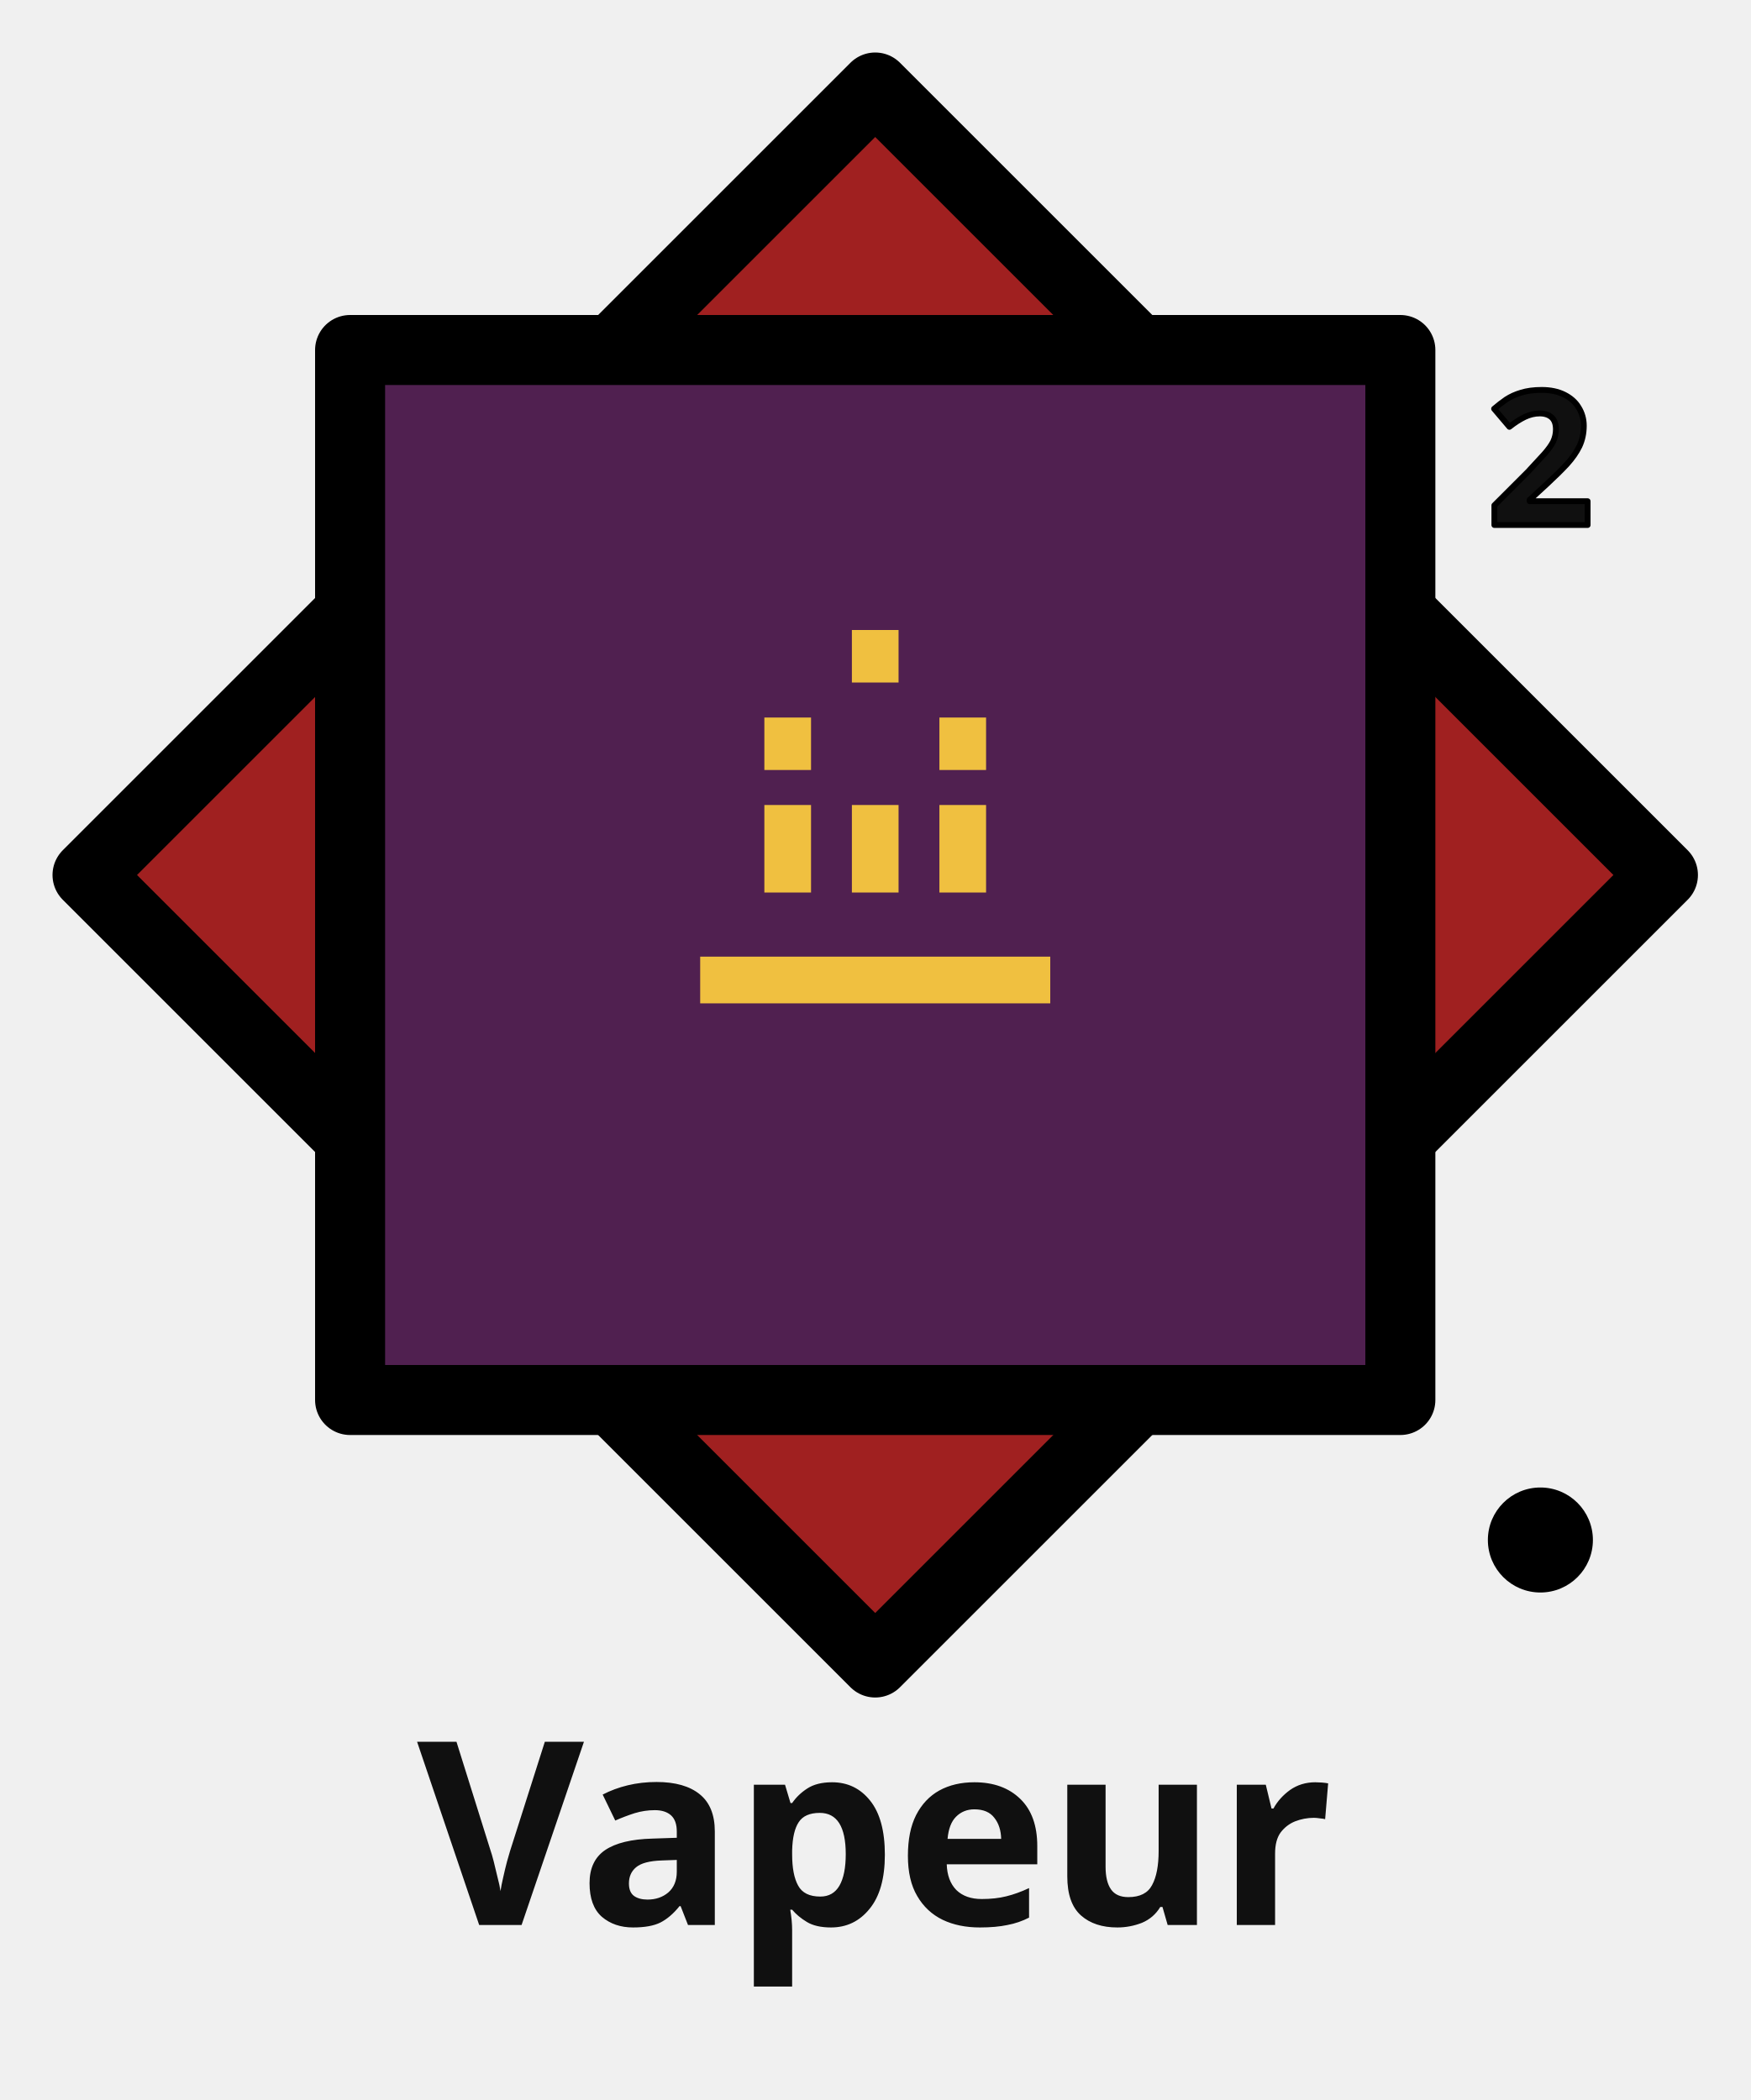
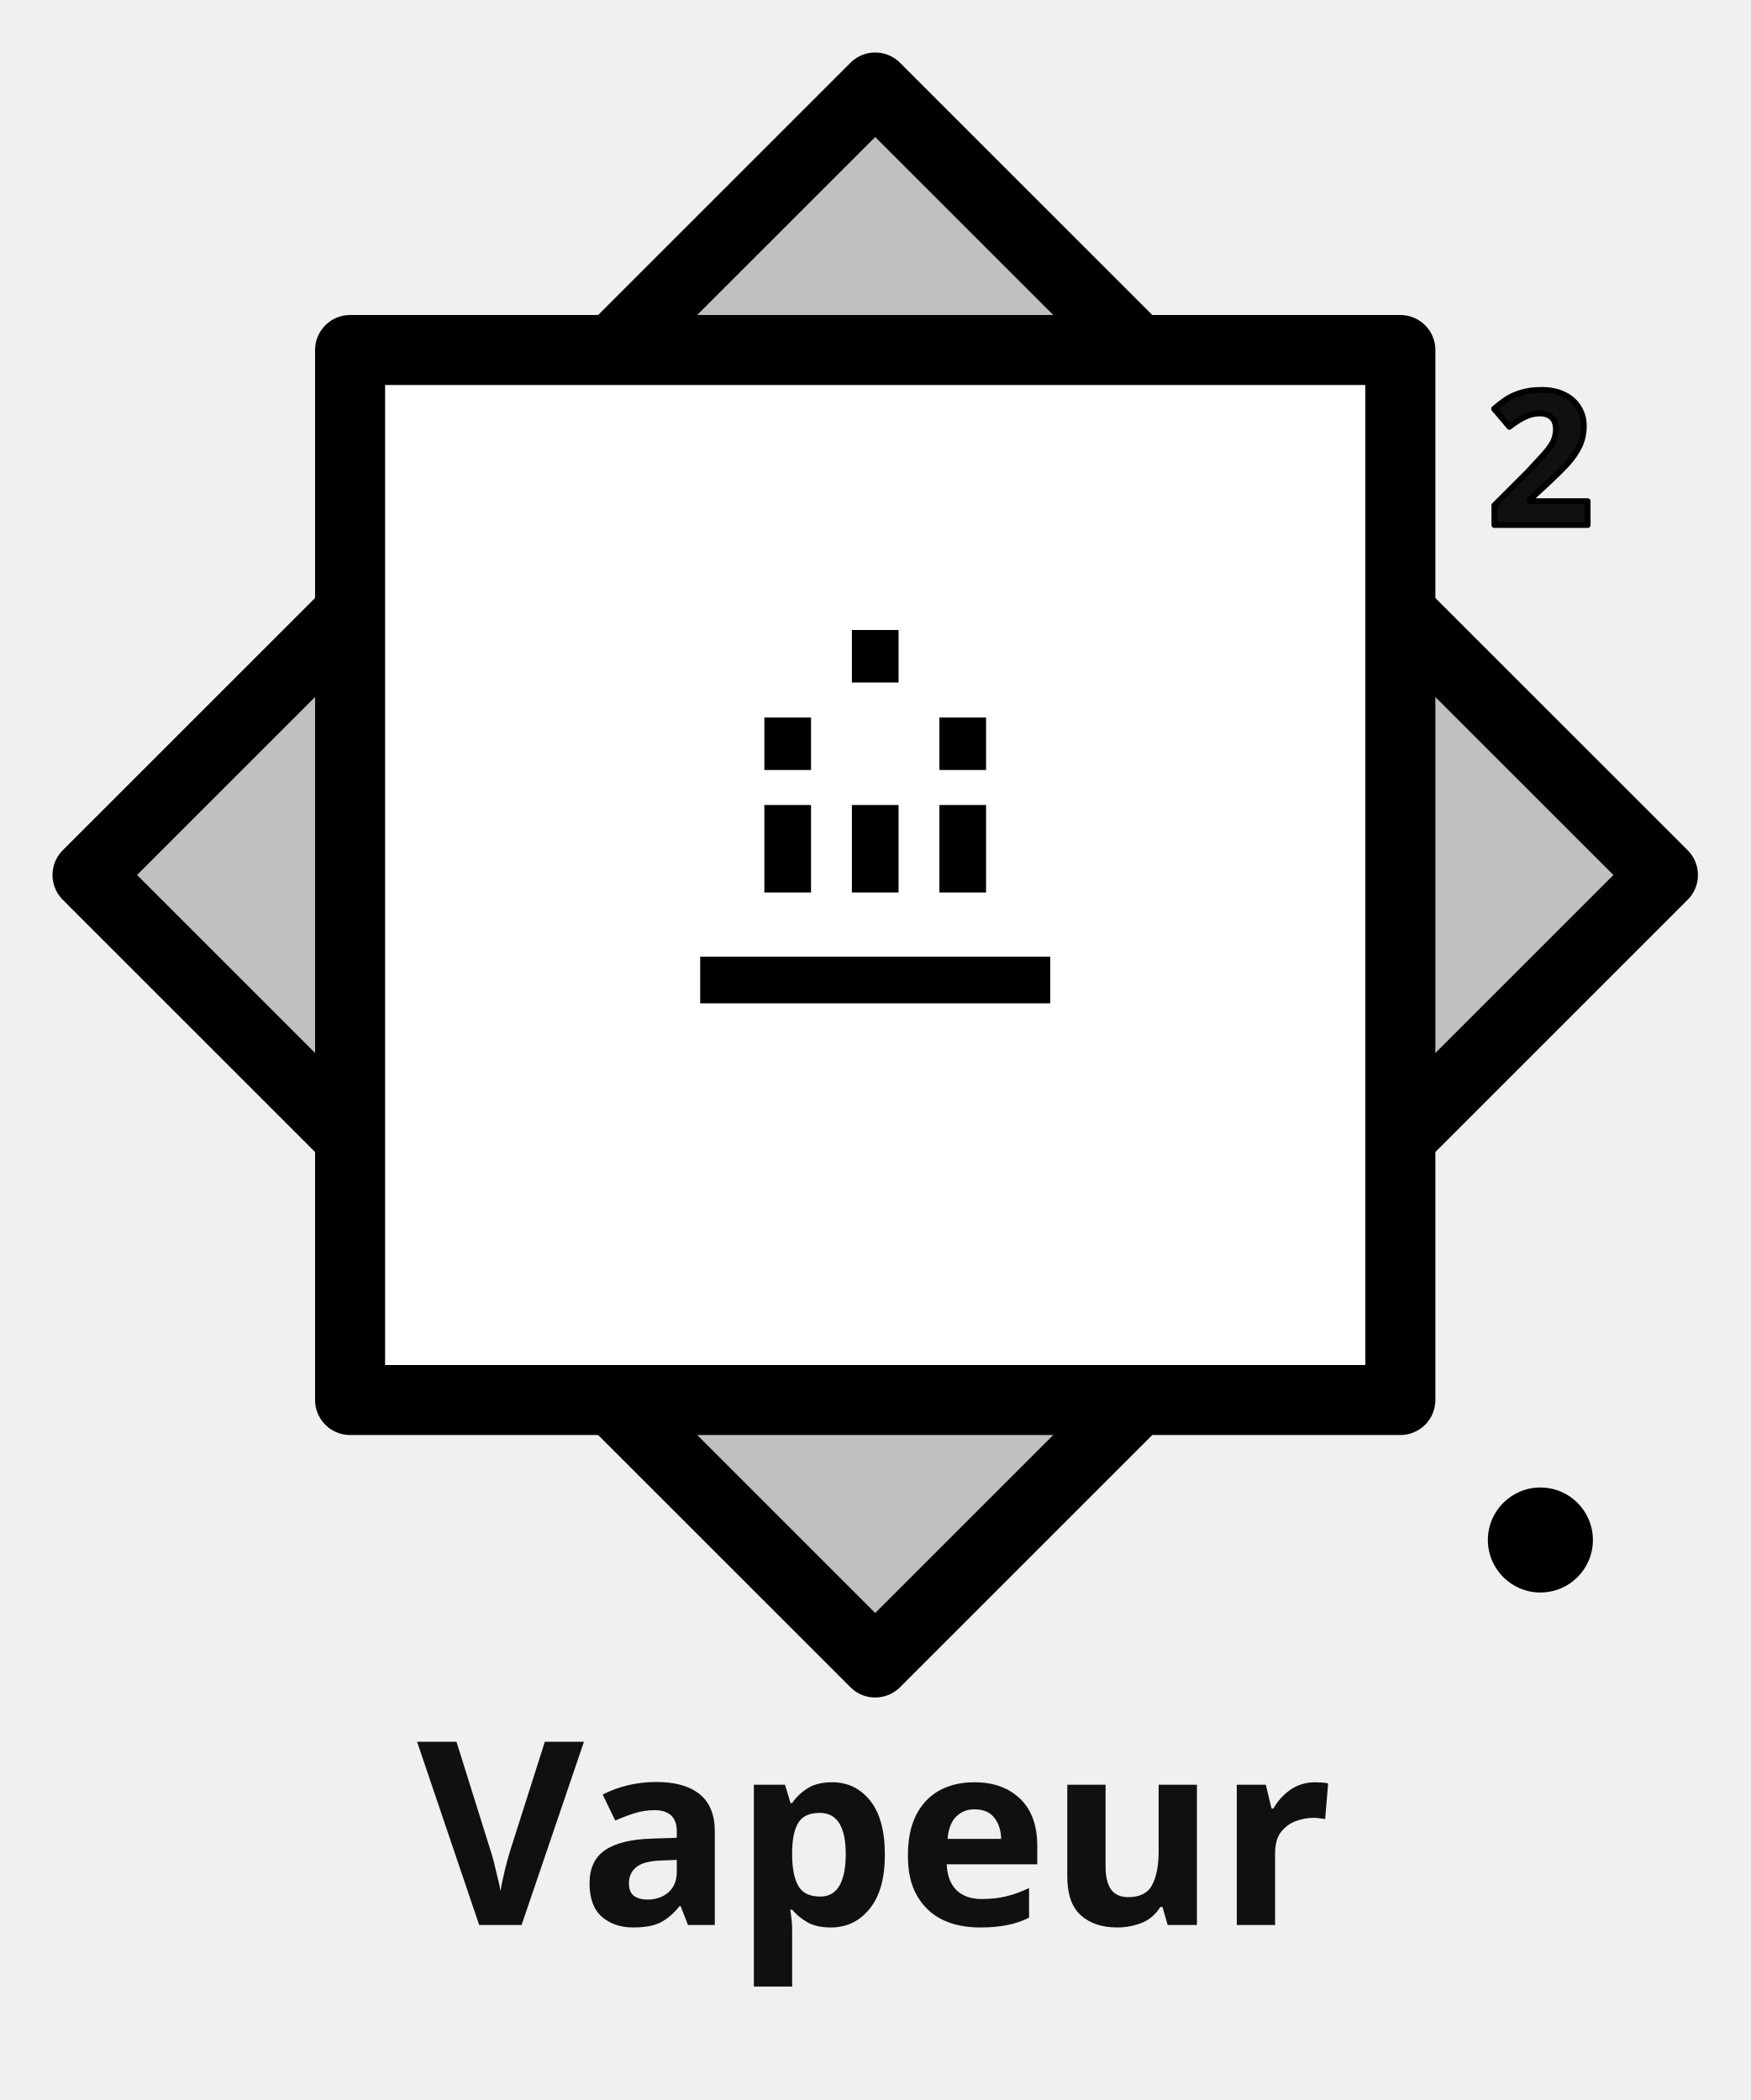
<svg xmlns="http://www.w3.org/2000/svg" width="25mm" height="30mm" viewBox="0 0 100 120" version="1.1">
  <g id="cd_2" class="icon tm" transform="translate(50,50)">
-     <g style="fill:#502050;stroke:black;stroke-width:3pt;stroke-linejoin:round;">
-       <path style="fill:#A02020" d="M -45,0 l 45,-45 45,45 -45,45 z" />
+     <g style="fill:#ffffff;stroke:black;stroke-width:3pt;stroke-linejoin:round;">
+       <path style="fill:#c0c0c0" d="M -45,0 l 45,-45 45,45 -45,45 z" />
      <path d="M -30,-30 l 60,0 00,60 -60,0 z" />
-       <path style="fill:transparent;stroke:#F0C040;stroke-width:2pt;stroke-linejoin:round;" d="M -10,6 l 20,0 m -15,-5 l 0 -5 m 0 -2 l 0 -3 m 5,10 l 0 -5 m 0 -7 l 0 -3 m 5,15 l 0 -5 m 0 -2 l 0 -3  " />
+       <path style="fill:transparent;stroke:#000000;stroke-width:2pt;stroke-linejoin:round;" d="M -10,6 l 20,0 m -15,-5 l 0 -5 m 0 -2 l 0 -3 m 5,10 l 0 -5 m 0 -7 l 0 -3 m 5,15 l 0 -5 m 0 -2 l 0 -3  " />
      <text x="38" y="-20" style="font-weight:600;font-size:8pt;font-family:Neucha;fill:#101010;text-anchor:middle;stroke-width:0.25pt;">
                2
            </text>
      <circle cx="38" cy="38" r="3" style="fill:black; stroke-width:0" />
    </g>
    <text style="font-weight:600;font-size:11pt;line-height:1.25;font-family:Neucha;fill:#101010;text-anchor:middle;" x="0" y="60">Vapeur
        </text>
  </g>
</svg>
